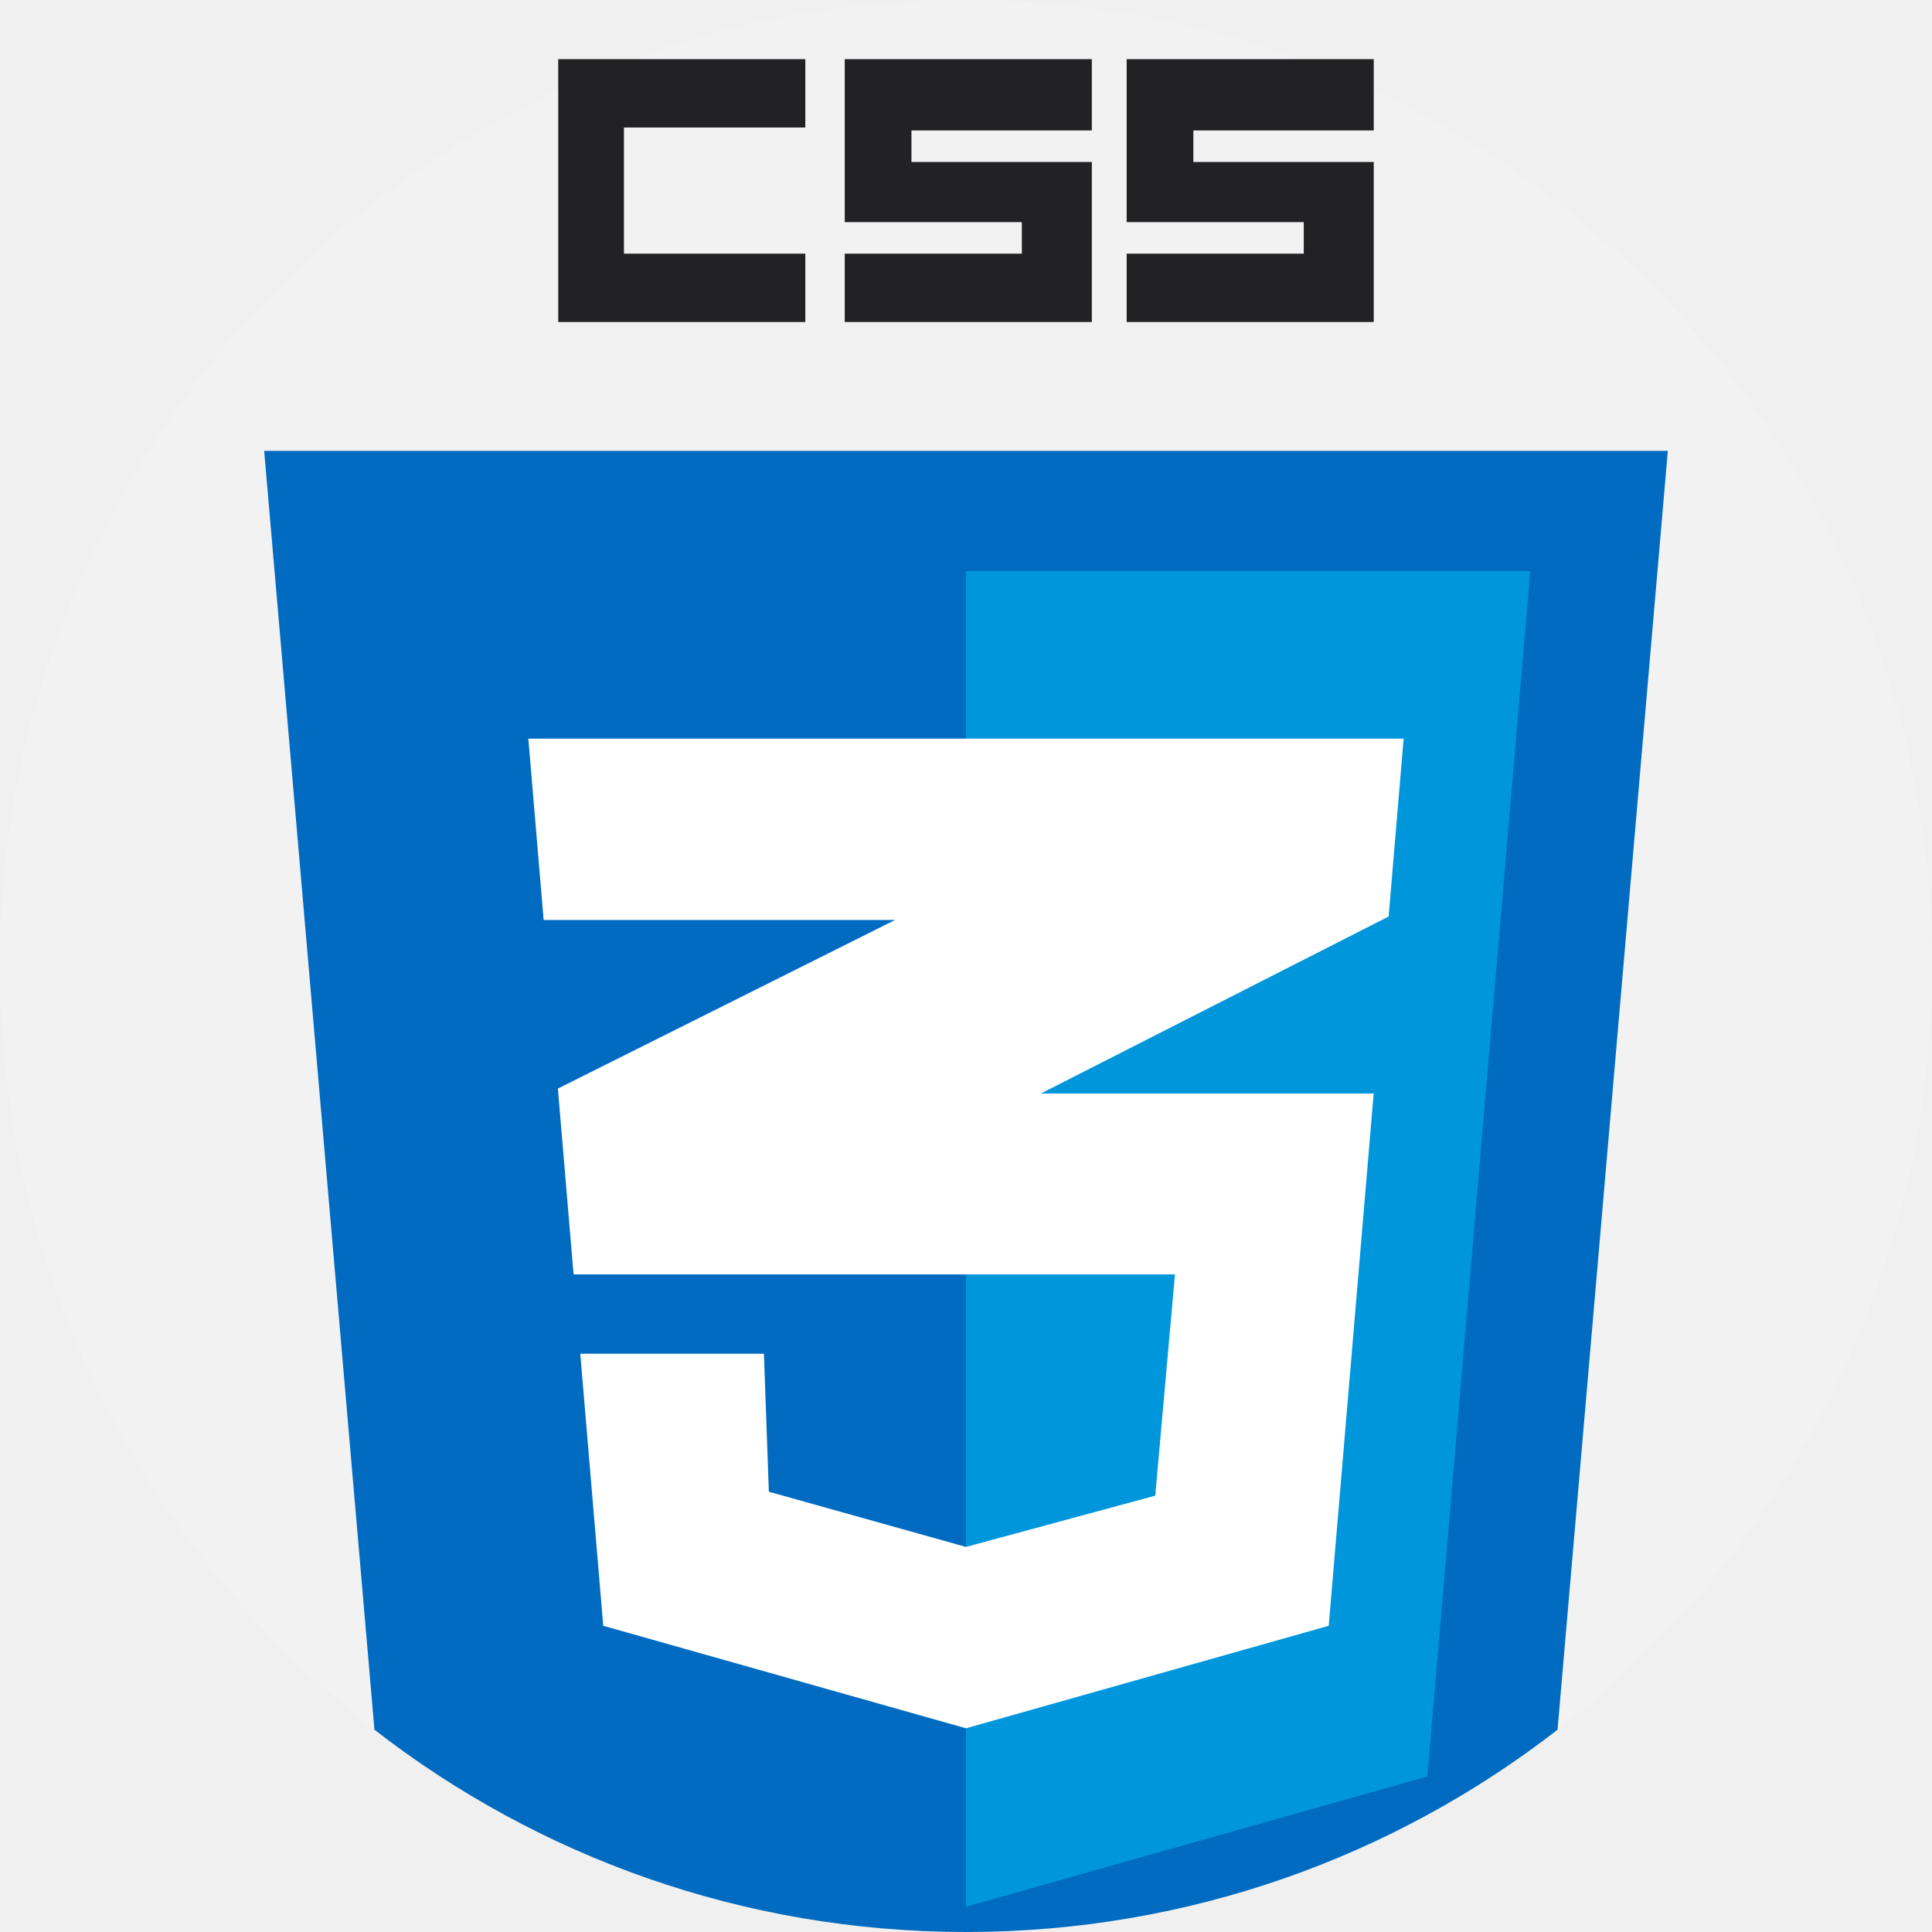
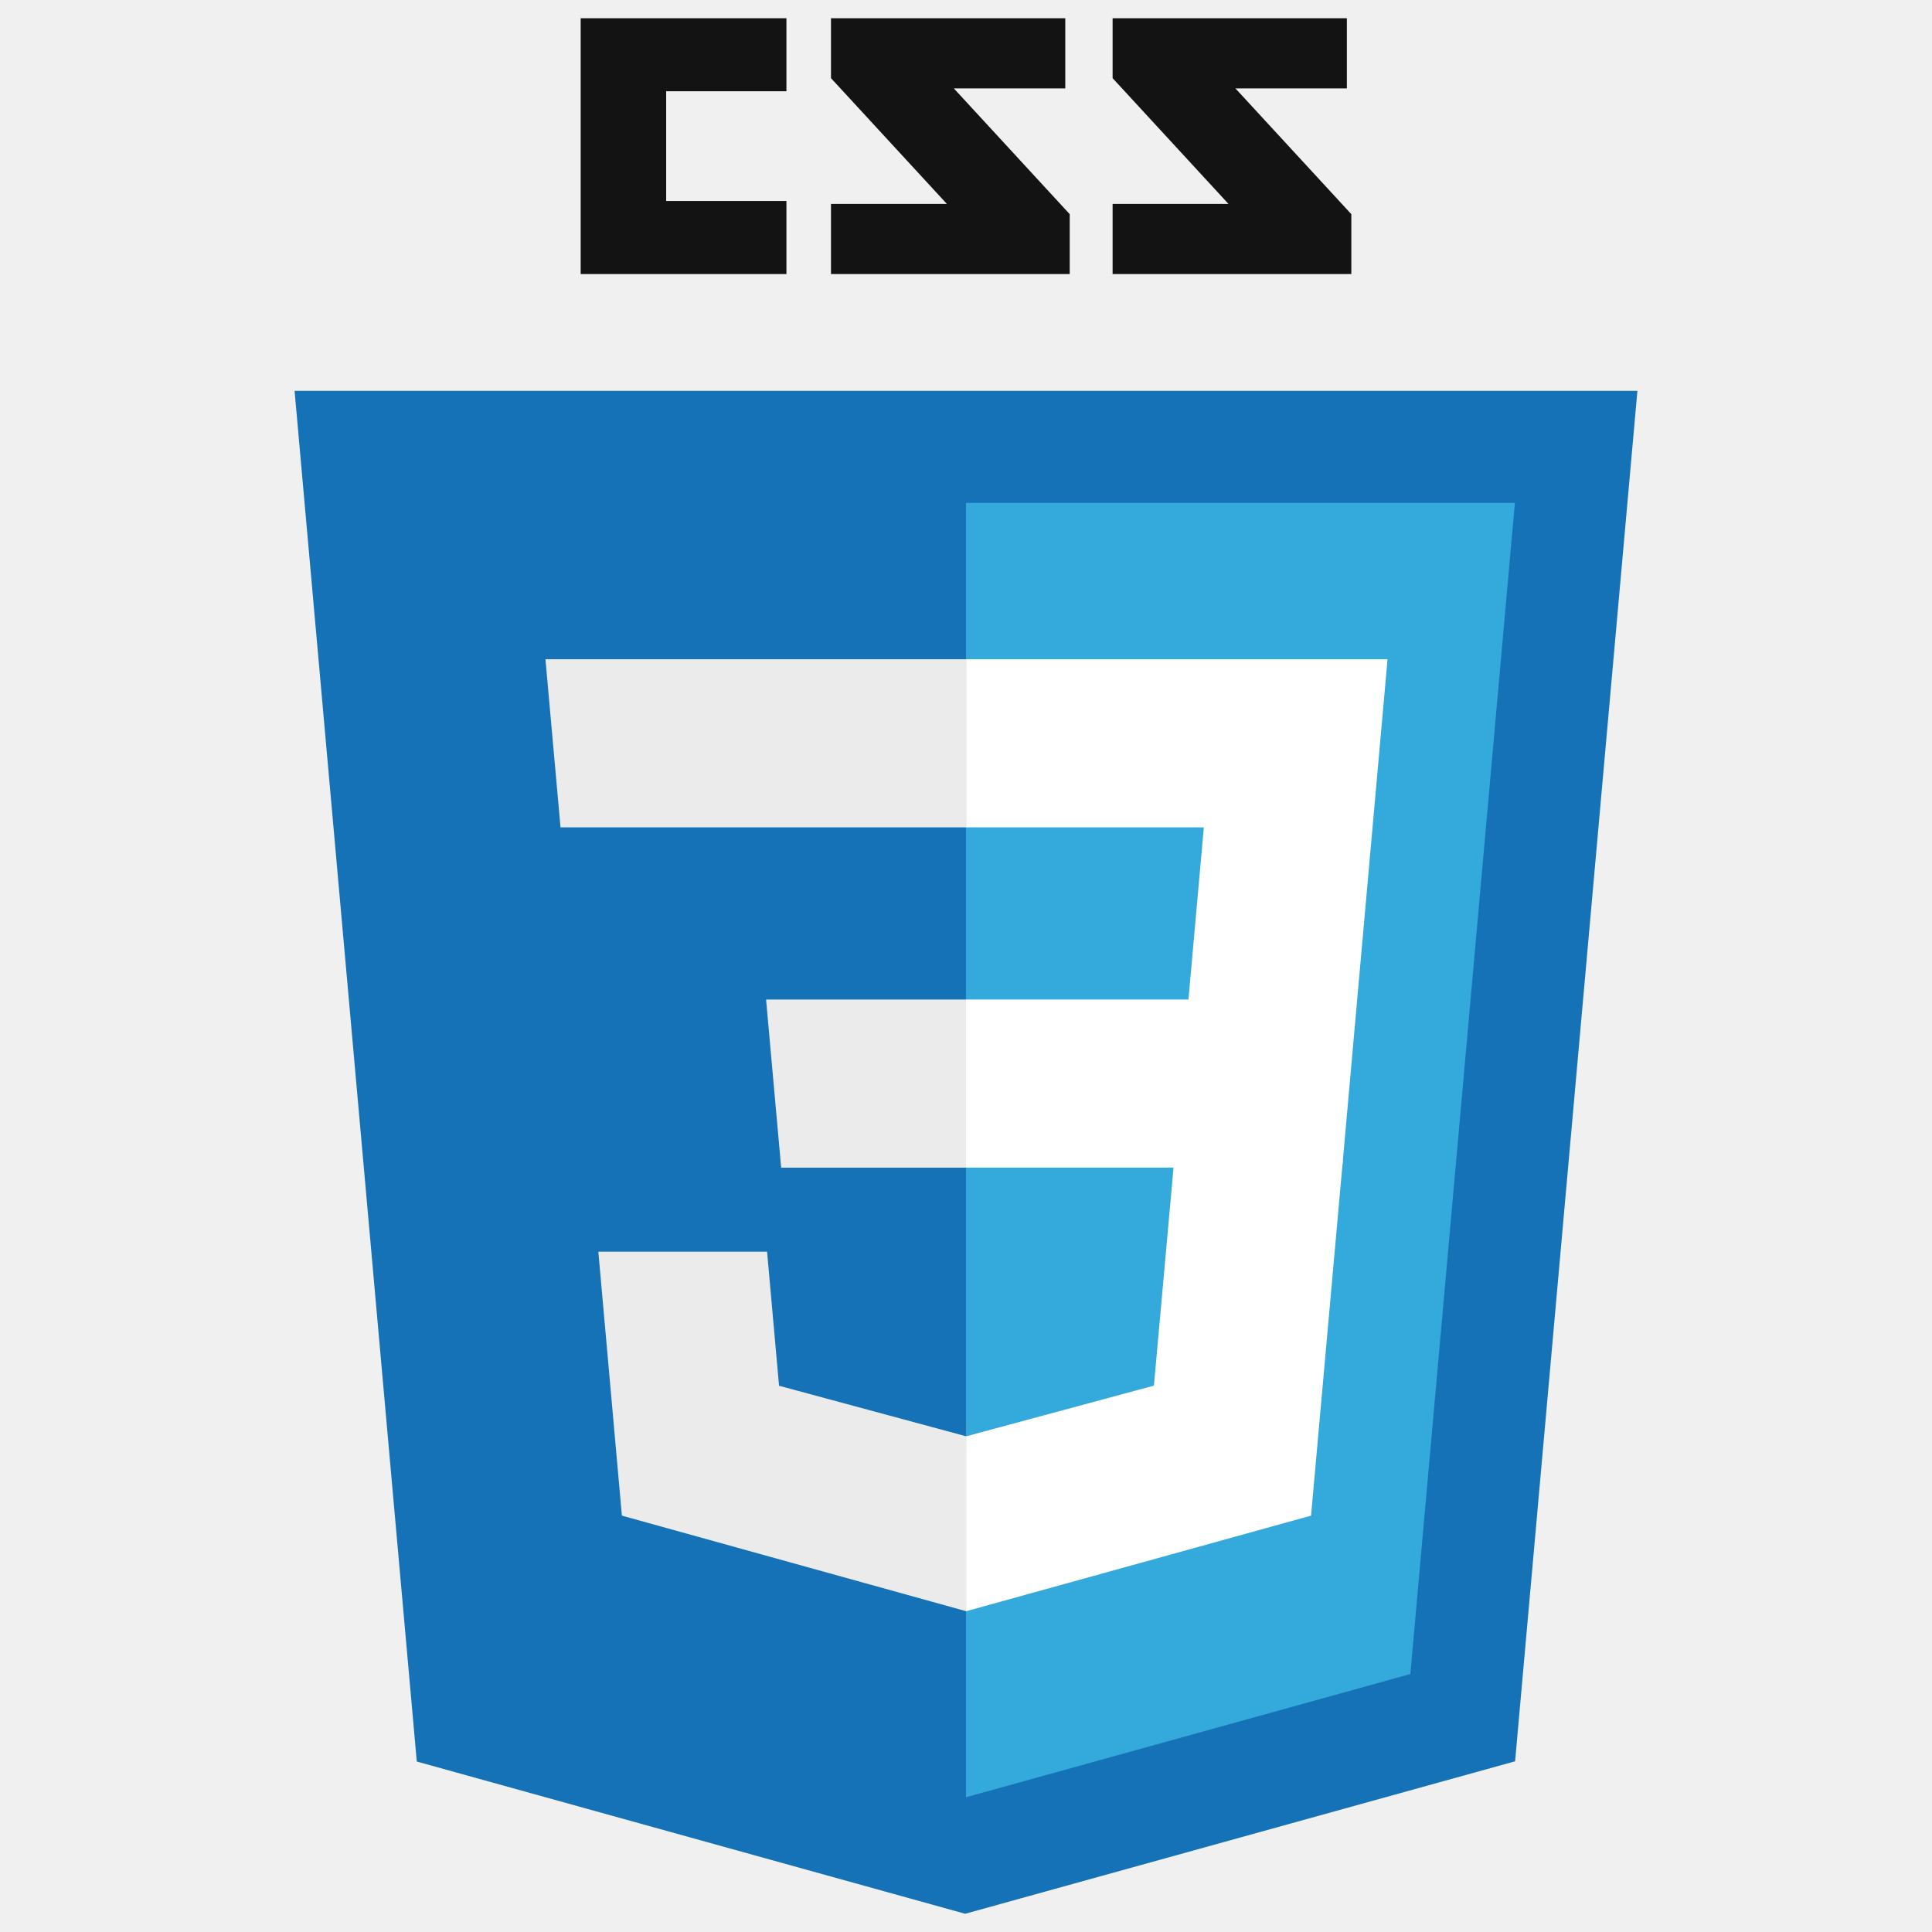
- <svg xmlns="http://www.w3.org/2000/svg" version="1.1" id="Capa_1" x="0px" y="0px" viewBox="0 0 512 512" style="enable-background:new 0 0 512 512;" xml:space="preserve">
-   <path style="fill:#F2F2F2;" d="M512,256c0,82.317-38.86,155.564-99.234,202.397C369.455,492.001,315.068,512,256,512  s-113.455-19.999-156.766-53.603C38.86,411.564,0,338.317,0,256C0,114.615,114.615,0,256,0S512,114.615,512,256z" />
-   <path style="fill:#006BC0;" d="M441.992,119.474l-29.226,338.923C369.455,492.001,315.068,512,256,512  s-113.455-19.999-156.766-53.603L70.008,119.474H441.992z" />
-   <polygon style="fill:#0096DC;" points="255.997,151.338 255.997,505.296 378.269,470.777 405.545,151.338 " />
-   <polygon style="fill:#FFFFFF;" points="364.036,289.787 275.85,289.787 367.999,242.89 371.981,195.746 140.013,195.746   144.072,243.811 237.189,243.811 147.845,288.484 152.002,337.723 152.002,337.723 311.376,337.723 306.152,396.366 255.997,409.95   203.752,395.321 202.446,358.75 153.778,358.75 159.866,430.848 255.997,458.015 352.127,430.848 364.039,289.779 " />
-   <g>
-     <polygon style="fill:#222123;" points="165.352,67.224 165.352,33.787 213.417,33.787 213.417,15.676 147.937,15.676    147.937,85.335 213.417,85.335 213.417,67.224  " />
-     <polygon style="fill:#222123;" points="241.542,42.93 241.542,34.57 289.347,34.57 289.347,33.787 289.347,15.676 223.866,15.676    223.866,58.864 270.799,58.864 270.799,67.224 223.866,67.224 223.866,85.335 289.347,85.335 289.347,67.224 289.347,42.93  " />
-     <polygon style="fill:#222123;" points="316.252,42.93 316.252,34.57 364.056,34.57 364.056,33.787 364.056,15.676 298.576,15.676    298.576,58.864 345.509,58.864 345.509,67.224 298.576,67.224 298.576,85.335 364.056,85.335 364.056,67.224 364.056,42.93  " />
-   </g>
-   <g>
- </g>
-   <g>
- </g>
-   <g>
- </g>
-   <g>
- </g>
-   <g>
- </g>
-   <g>
- </g>
-   <g>
- </g>
-   <g>
- </g>
-   <g>
- </g>
-   <g>
- </g>
-   <g>
- </g>
-   <g>
- </g>
-   <g>
- </g>
-   <g>
- </g>
-   <g>
- </g>
+ <svg xmlns="http://www.w3.org/2000/svg" viewBox="0 0 128 128">
+   <path fill="#131313" d="M89.234 5.856H81.85l7.679 8.333v3.967H73.713v-4.645h7.678l-7.678-8.333V1.207h15.521v4.649zm-18.657 0h-7.384l7.679 8.333v3.967H55.055v-4.645h7.679l-7.679-8.333V1.207h15.522v4.649zm-18.474.19h-7.968v7.271h7.968v4.839H38.471V1.207h13.632v4.839z" />
+   <path fill="#1572B6" d="M27.613 116.706l-8.097-90.813h88.967l-8.104 90.798-36.434 10.102-36.332-10.087z" />
+   <path fill="#33A9DC" d="M64.001 119.072l29.439-8.162 6.926-77.591H64.001v85.753z" />
+   <path fill="#fff" d="M64 66.22h14.738l1.019-11.405H64V43.677h27.929l-.267 2.988-2.737 30.692H64V66.22z" />
+   <path fill="#EBEBEB" d="M64.067 95.146l-.049.014-12.404-3.35-.794-8.883H39.641l1.561 17.488 22.814 6.333.052-.015V95.146z" />
+   <path fill="#fff" d="M77.792 76.886L76.45 91.802l-12.422 3.353v11.588l22.833-6.328.168-1.882 1.938-21.647H77.792z" />
+   <path fill="#EBEBEB" d="M64.039 43.677v11.137H37.136l-.224-2.503-.507-5.646-.267-2.988h27.901zM64 66.221v11.138H51.753l-.223-2.503-.508-5.647-.267-2.988H64z" />
</svg>
